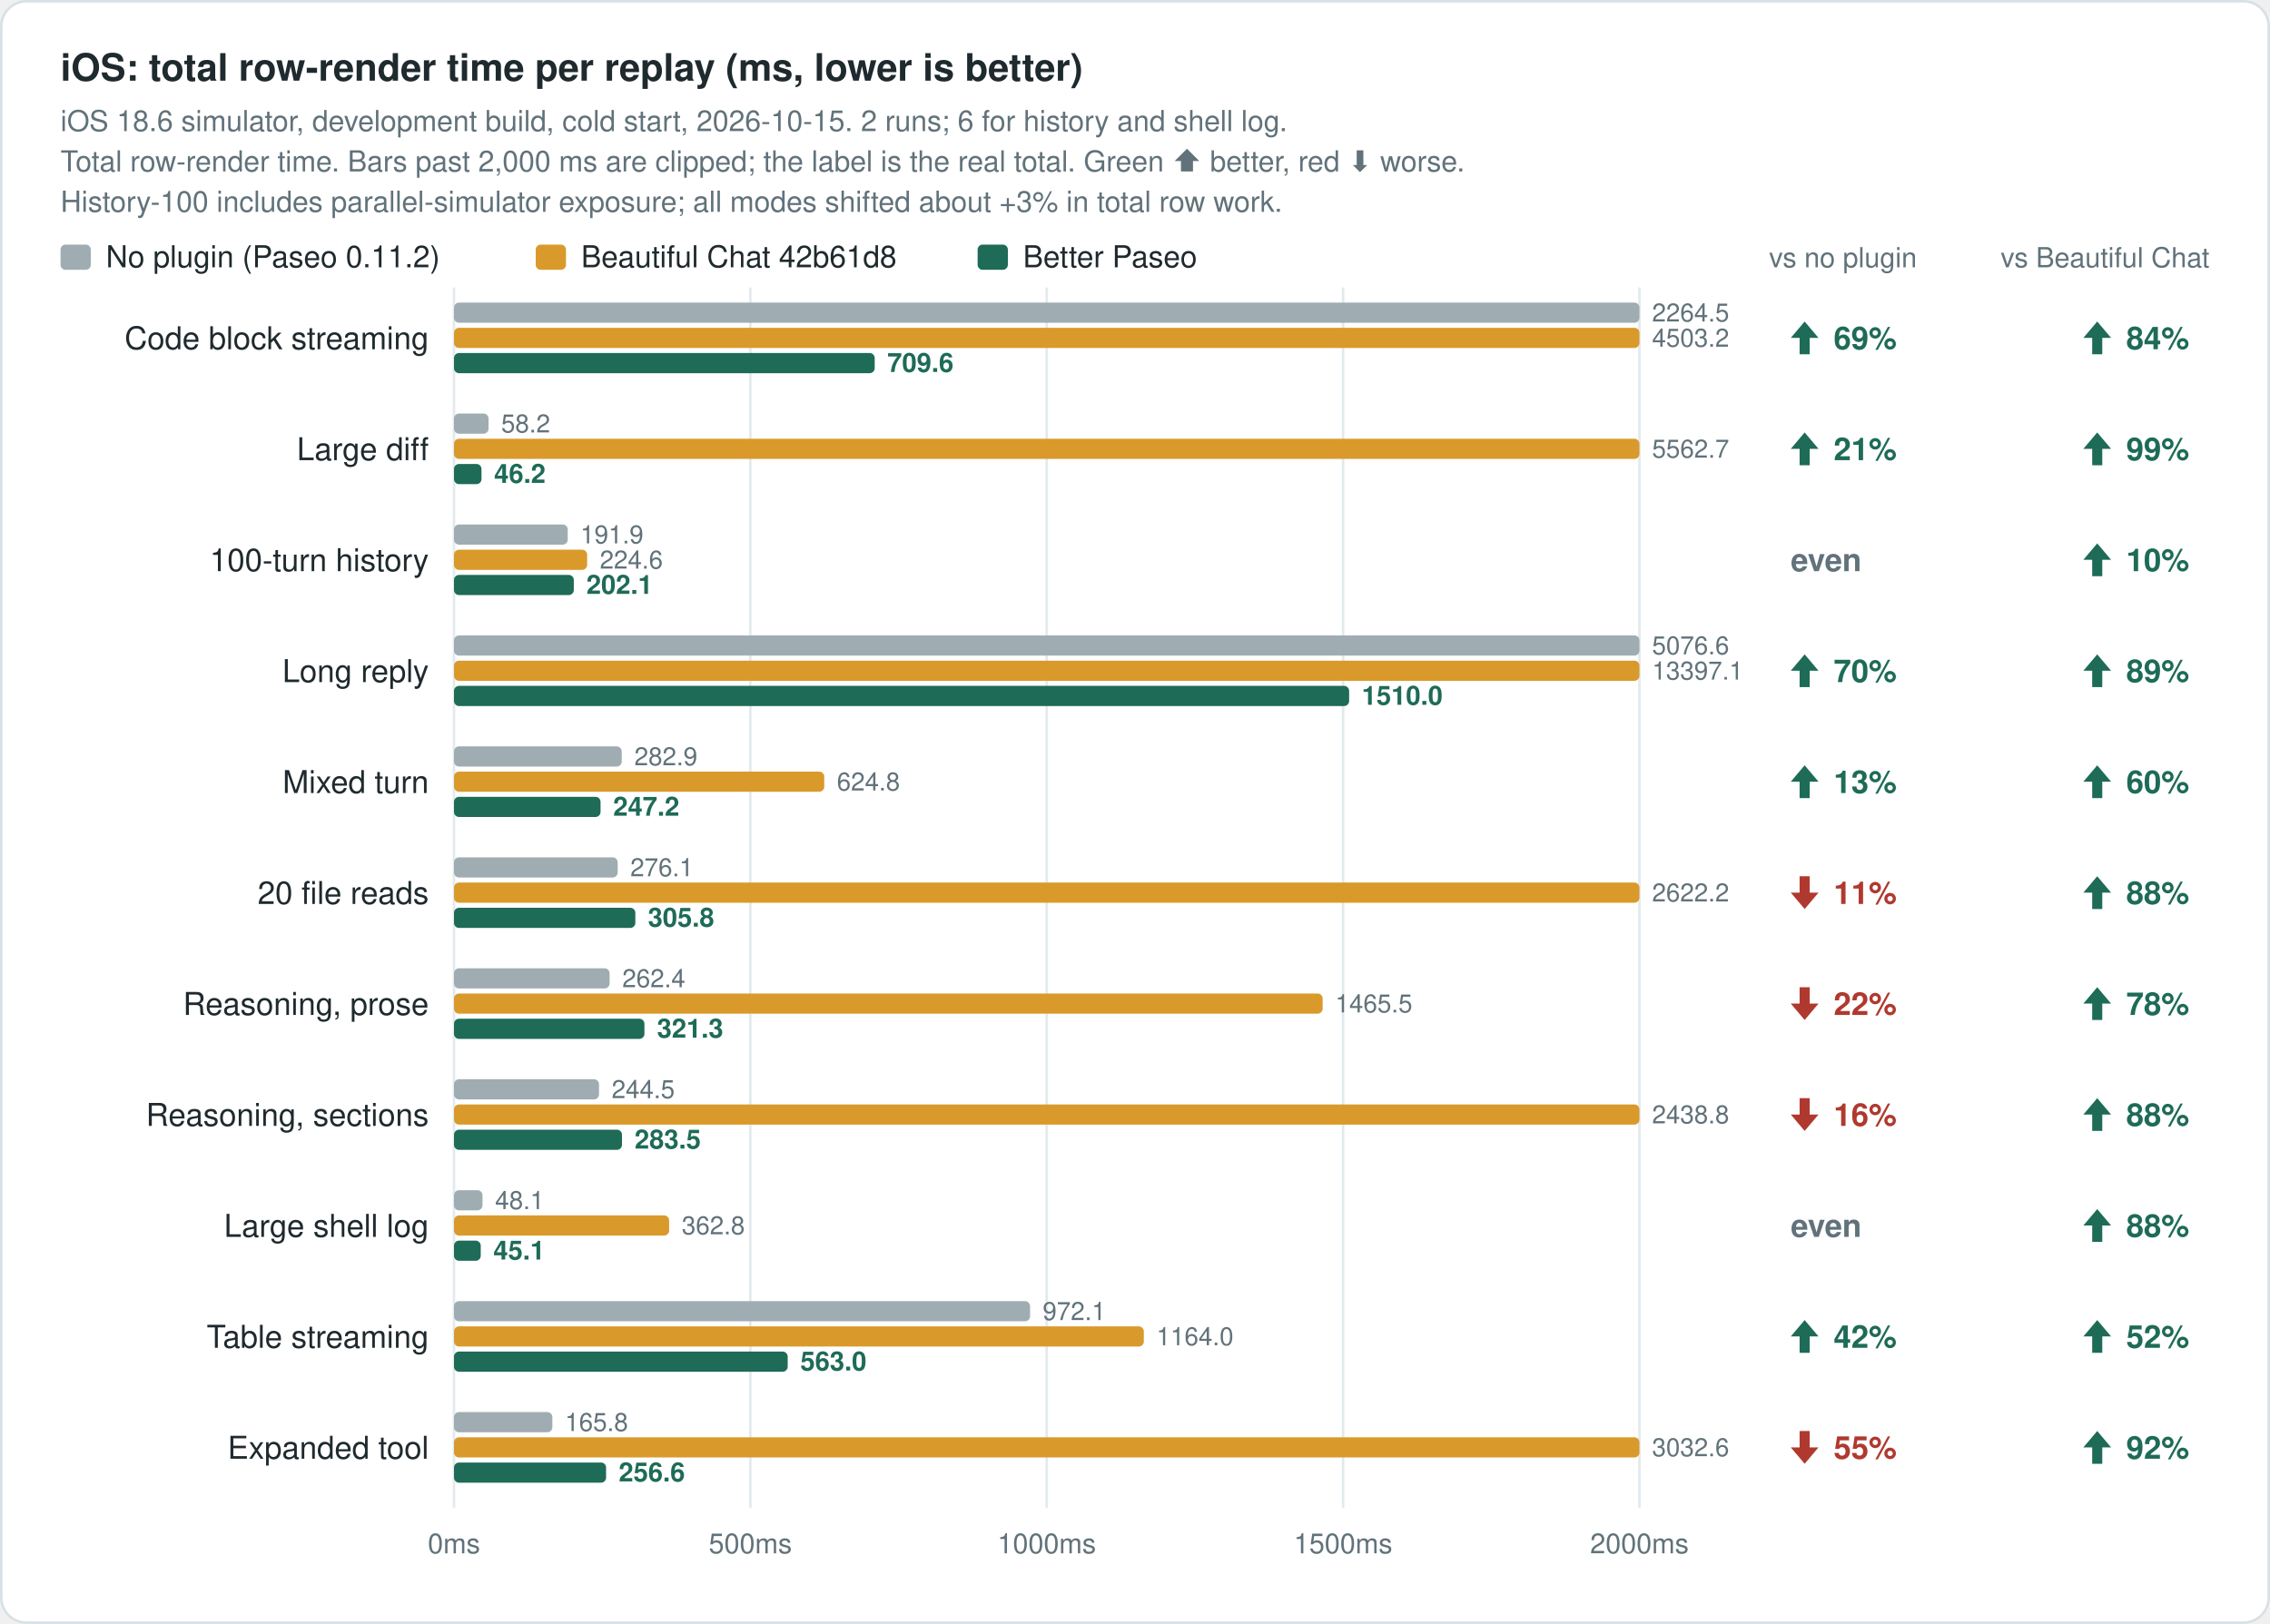
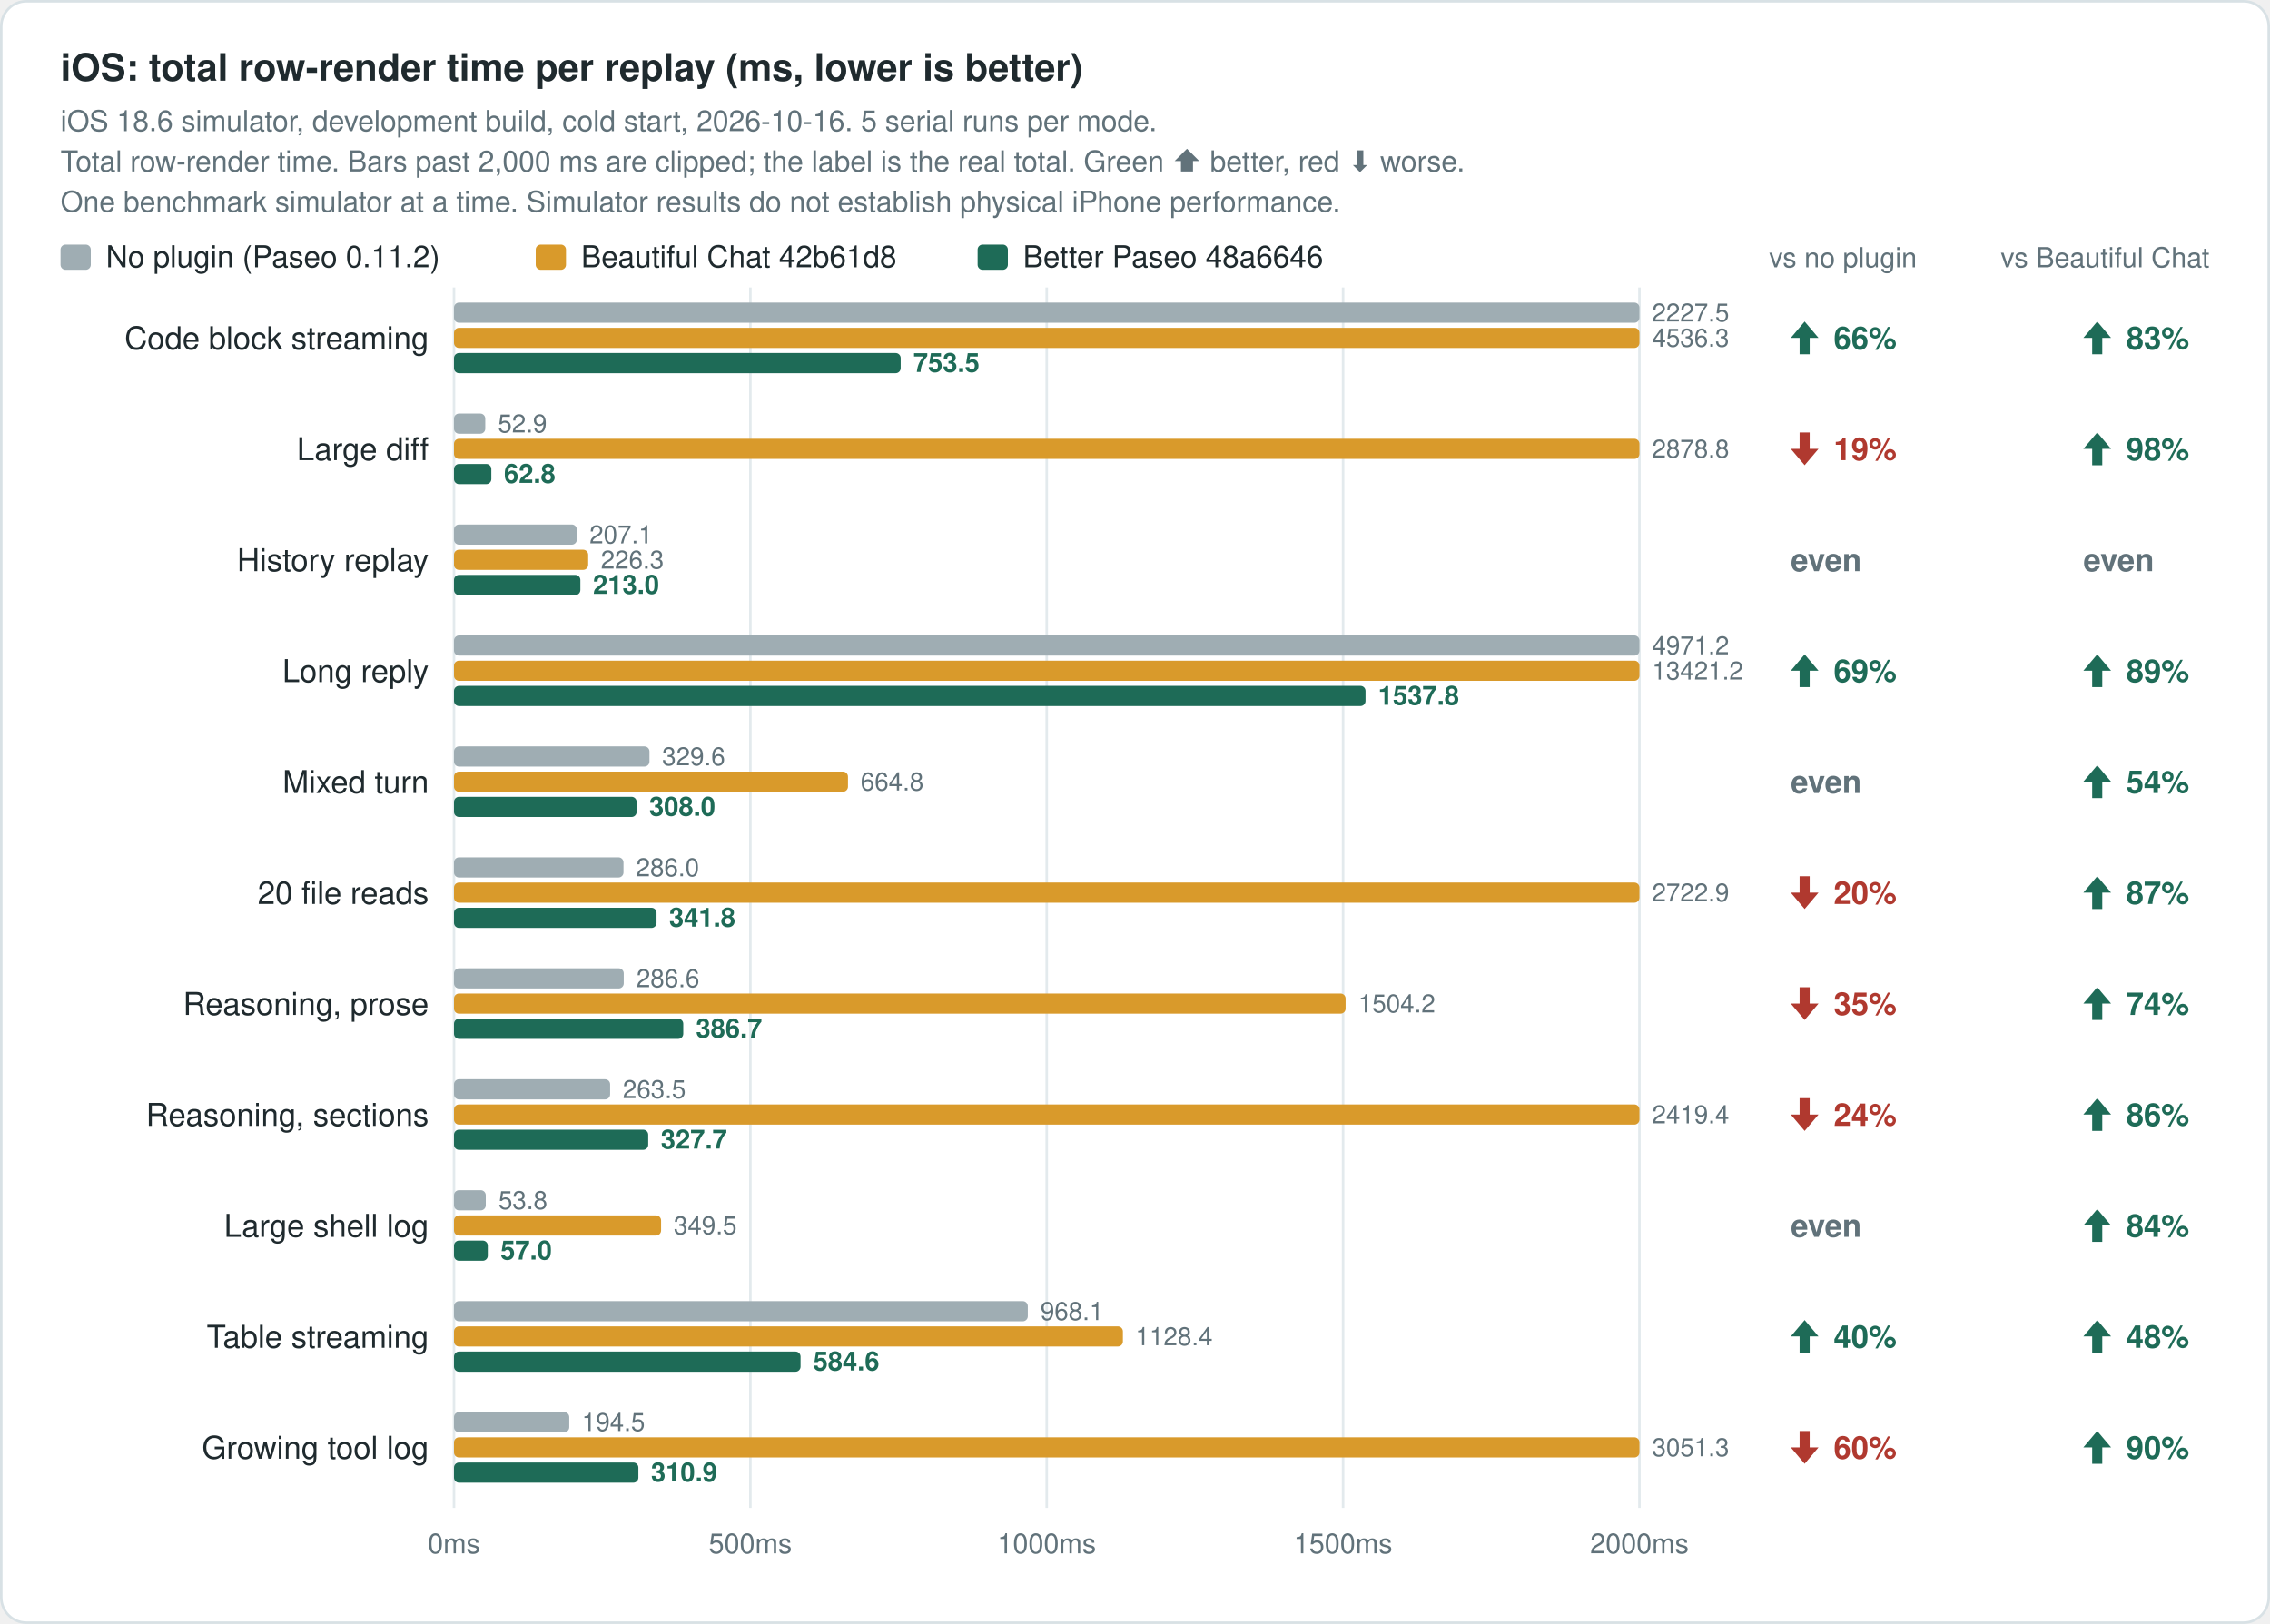
<svg xmlns="http://www.w3.org/2000/svg" viewBox="0 0 900 644" width="900" height="644" role="img">
  <rect x="0.5" y="0.5" width="899" height="643" rx="10" fill="#ffffff" stroke="#d8e1e5" />
  <text x="24.0" y="32.0" text-anchor="start" fill="#1f2a2e" font-size="15" font-weight="600" font-family="-apple-system, BlinkMacSystemFont, 'Segoe UI', Helvetica, Arial, sans-serif">iOS: total row-render time per replay (ms, lower is better)</text>
-   <text x="24.0" y="52.0" text-anchor="start" fill="#61727a" font-size="11.5" font-weight="400" font-family="-apple-system, BlinkMacSystemFont, 'Segoe UI', Helvetica, Arial, sans-serif">iOS 18.6 simulator, development build, cold start, 2026-10-15. 2 runs; 6 for history and shell log.</text>
+   <text x="24.0" y="52.0" text-anchor="start" fill="#61727a" font-size="11.5" font-weight="400" font-family="-apple-system, BlinkMacSystemFont, 'Segoe UI', Helvetica, Arial, sans-serif">iOS 18.6 simulator, development build, cold start, 2026-10-16. 5 serial runs per mode.</text>
  <text x="24.0" y="68.0" text-anchor="start" fill="#61727a" font-size="11.5" font-weight="400" font-family="-apple-system, BlinkMacSystemFont, 'Segoe UI', Helvetica, Arial, sans-serif">Total row-render time. Bars past 2,000 ms are clipped; the label is the real total. Green ⬆ better, red ⬇ worse.</text>
-   <text x="24.0" y="84.0" text-anchor="start" fill="#61727a" font-size="11.5" font-weight="400" font-family="-apple-system, BlinkMacSystemFont, 'Segoe UI', Helvetica, Arial, sans-serif">History-100 includes parallel-simulator exposure; all modes shifted about +3% in total row work.</text>
+   <text x="24.0" y="84.0" text-anchor="start" fill="#61727a" font-size="11.5" font-weight="400" font-family="-apple-system, BlinkMacSystemFont, 'Segoe UI', Helvetica, Arial, sans-serif">One benchmark simulator at a time. Simulator results do not establish physical iPhone performance.</text>
  <rect x="24.0" y="97.0" width="12.0" height="10" rx="2" fill="#9fadb3" />
  <text x="42.0" y="106.0" text-anchor="start" fill="#1f2a2e" font-size="12" font-weight="400" font-family="-apple-system, BlinkMacSystemFont, 'Segoe UI', Helvetica, Arial, sans-serif">No plugin (Paseo 0.11.2)</text>
  <rect x="212.4" y="97.0" width="12.0" height="10" rx="2" fill="#d99a2b" />
  <text x="230.4" y="106.0" text-anchor="start" fill="#1f2a2e" font-size="12" font-weight="400" font-family="-apple-system, BlinkMacSystemFont, 'Segoe UI', Helvetica, Arial, sans-serif">Beautiful Chat 42b61d8</text>
  <rect x="387.6" y="97.0" width="12.0" height="10" rx="2" fill="#1e6b57" />
-   <text x="405.6" y="106.0" text-anchor="start" fill="#1f2a2e" font-size="12" font-weight="400" font-family="-apple-system, BlinkMacSystemFont, 'Segoe UI', Helvetica, Arial, sans-serif">Better Paseo</text>
+   <text x="405.6" y="106.0" text-anchor="start" fill="#1f2a2e" font-size="12" font-weight="400" font-family="-apple-system, BlinkMacSystemFont, 'Segoe UI', Helvetica, Arial, sans-serif">Better Paseo 48a6646</text>
  <text x="760.0" y="106.0" text-anchor="end" fill="#61727a" font-size="11" font-weight="400" font-family="-apple-system, BlinkMacSystemFont, 'Segoe UI', Helvetica, Arial, sans-serif">vs no plugin</text>
  <text x="876.0" y="106.0" text-anchor="end" fill="#61727a" font-size="11" font-weight="400" font-family="-apple-system, BlinkMacSystemFont, 'Segoe UI', Helvetica, Arial, sans-serif">vs Beautiful Chat</text>
  <line x1="180.0" y1="114" x2="180.0" y2="598" stroke="#e3eaed" stroke-width="1" />
  <text x="180.0" y="616.0" text-anchor="middle" fill="#61727a" font-size="11" font-weight="400" font-family="-apple-system, BlinkMacSystemFont, 'Segoe UI', Helvetica, Arial, sans-serif">0ms</text>
  <line x1="297.5" y1="114" x2="297.5" y2="598" stroke="#e3eaed" stroke-width="1" />
  <text x="297.5" y="616.0" text-anchor="middle" fill="#61727a" font-size="11" font-weight="400" font-family="-apple-system, BlinkMacSystemFont, 'Segoe UI', Helvetica, Arial, sans-serif">500ms</text>
  <line x1="415.0" y1="114" x2="415.0" y2="598" stroke="#e3eaed" stroke-width="1" />
  <text x="415.0" y="616.0" text-anchor="middle" fill="#61727a" font-size="11" font-weight="400" font-family="-apple-system, BlinkMacSystemFont, 'Segoe UI', Helvetica, Arial, sans-serif">1000ms</text>
  <line x1="532.5" y1="114" x2="532.5" y2="598" stroke="#e3eaed" stroke-width="1" />
  <text x="532.5" y="616.0" text-anchor="middle" fill="#61727a" font-size="11" font-weight="400" font-family="-apple-system, BlinkMacSystemFont, 'Segoe UI', Helvetica, Arial, sans-serif">1500ms</text>
  <line x1="650.0" y1="114" x2="650.0" y2="598" stroke="#e3eaed" stroke-width="1" />
  <text x="650.0" y="616.0" text-anchor="middle" fill="#61727a" font-size="11" font-weight="400" font-family="-apple-system, BlinkMacSystemFont, 'Segoe UI', Helvetica, Arial, sans-serif">2000ms</text>
  <text x="170.0" y="138.5" text-anchor="end" fill="#1f2a2e" font-size="12.5" font-weight="400" font-family="-apple-system, BlinkMacSystemFont, 'Segoe UI', Helvetica, Arial, sans-serif">Code block streaming</text>
  <rect x="180.0" y="120.0" width="470.0" height="8" rx="2" fill="#9fadb3" />
-   <text x="655.0" y="127.5" text-anchor="start" fill="#61727a" font-size="10" font-weight="400" font-family="-apple-system, BlinkMacSystemFont, 'Segoe UI', Helvetica, Arial, sans-serif">2264.5</text>
+   <text x="655.0" y="127.5" text-anchor="start" fill="#61727a" font-size="10" font-weight="400" font-family="-apple-system, BlinkMacSystemFont, 'Segoe UI', Helvetica, Arial, sans-serif">2227.5</text>
  <rect x="180.0" y="130.0" width="470.0" height="8" rx="2" fill="#d99a2b" />
-   <text x="655.0" y="137.5" text-anchor="start" fill="#61727a" font-size="10" font-weight="400" font-family="-apple-system, BlinkMacSystemFont, 'Segoe UI', Helvetica, Arial, sans-serif">4503.2</text>
-   <rect x="180.0" y="140.0" width="166.8" height="8" rx="2" fill="#1e6b57" />
-   <text x="351.8" y="147.5" text-anchor="start" fill="#1e6b57" font-size="10.5" font-weight="600" font-family="-apple-system, BlinkMacSystemFont, 'Segoe UI', Helvetica, Arial, sans-serif">709.6</text>
+   <text x="655.0" y="137.5" text-anchor="start" fill="#61727a" font-size="10" font-weight="400" font-family="-apple-system, BlinkMacSystemFont, 'Segoe UI', Helvetica, Arial, sans-serif">4536.3</text>
+   <rect x="180.0" y="140.0" width="177.1" height="8" rx="2" fill="#1e6b57" />
+   <text x="362.1" y="147.5" text-anchor="start" fill="#1e6b57" font-size="10.5" font-weight="600" font-family="-apple-system, BlinkMacSystemFont, 'Segoe UI', Helvetica, Arial, sans-serif">753.5</text>
  <path fill="#1e6b57" d="M715.5,127.5 L721.0,134.0 L717.5,134.0 L717.5,140.5 L713.5,140.5 L713.5,134.0 L710.0,134.0 Z" />
-   <text x="727.0" y="138.5" text-anchor="start" fill="#1e6b57" font-size="12.5" font-weight="600" font-family="-apple-system, BlinkMacSystemFont, 'Segoe UI', Helvetica, Arial, sans-serif">69%</text>
+   <text x="727.0" y="138.5" text-anchor="start" fill="#1e6b57" font-size="12.5" font-weight="600" font-family="-apple-system, BlinkMacSystemFont, 'Segoe UI', Helvetica, Arial, sans-serif">66%</text>
  <path fill="#1e6b57" d="M831.5,127.5 L837.0,134.0 L833.5,134.0 L833.5,140.5 L829.5,140.5 L829.5,134.0 L826.0,134.0 Z" />
-   <text x="843.0" y="138.5" text-anchor="start" fill="#1e6b57" font-size="12.5" font-weight="600" font-family="-apple-system, BlinkMacSystemFont, 'Segoe UI', Helvetica, Arial, sans-serif">84%</text>
+   <text x="843.0" y="138.5" text-anchor="start" fill="#1e6b57" font-size="12.5" font-weight="600" font-family="-apple-system, BlinkMacSystemFont, 'Segoe UI', Helvetica, Arial, sans-serif">83%</text>
  <text x="170.0" y="182.5" text-anchor="end" fill="#1f2a2e" font-size="12.5" font-weight="400" font-family="-apple-system, BlinkMacSystemFont, 'Segoe UI', Helvetica, Arial, sans-serif">Large diff</text>
-   <rect x="180.0" y="164.0" width="13.7" height="8" rx="2" fill="#9fadb3" />
-   <text x="198.7" y="171.5" text-anchor="start" fill="#61727a" font-size="10" font-weight="400" font-family="-apple-system, BlinkMacSystemFont, 'Segoe UI', Helvetica, Arial, sans-serif">58.2</text>
+   <rect x="180.0" y="164.0" width="12.4" height="8" rx="2" fill="#9fadb3" />
+   <text x="197.4" y="171.5" text-anchor="start" fill="#61727a" font-size="10" font-weight="400" font-family="-apple-system, BlinkMacSystemFont, 'Segoe UI', Helvetica, Arial, sans-serif">52.9</text>
  <rect x="180.0" y="174.0" width="470.0" height="8" rx="2" fill="#d99a2b" />
-   <text x="655.0" y="181.5" text-anchor="start" fill="#61727a" font-size="10" font-weight="400" font-family="-apple-system, BlinkMacSystemFont, 'Segoe UI', Helvetica, Arial, sans-serif">5562.7</text>
-   <rect x="180.0" y="184.0" width="10.9" height="8" rx="2" fill="#1e6b57" />
-   <text x="195.9" y="191.5" text-anchor="start" fill="#1e6b57" font-size="10.5" font-weight="600" font-family="-apple-system, BlinkMacSystemFont, 'Segoe UI', Helvetica, Arial, sans-serif">46.2</text>
-   <path fill="#1e6b57" d="M715.5,171.5 L721.0,178.0 L717.5,178.0 L717.5,184.5 L713.5,184.5 L713.5,178.0 L710.0,178.0 Z" />
-   <text x="727.0" y="182.5" text-anchor="start" fill="#1e6b57" font-size="12.5" font-weight="600" font-family="-apple-system, BlinkMacSystemFont, 'Segoe UI', Helvetica, Arial, sans-serif">21%</text>
+   <text x="655.0" y="181.5" text-anchor="start" fill="#61727a" font-size="10" font-weight="400" font-family="-apple-system, BlinkMacSystemFont, 'Segoe UI', Helvetica, Arial, sans-serif">2878.8</text>
+   <rect x="180.0" y="184.0" width="14.8" height="8" rx="2" fill="#1e6b57" />
+   <text x="199.8" y="191.5" text-anchor="start" fill="#1e6b57" font-size="10.5" font-weight="600" font-family="-apple-system, BlinkMacSystemFont, 'Segoe UI', Helvetica, Arial, sans-serif">62.8</text>
+   <path fill="#b0392f" d="M715.5,184.5 L721.0,178.0 L717.5,178.0 L717.5,171.5 L713.5,171.5 L713.5,178.0 L710.0,178.0 Z" />
+   <text x="727.0" y="182.5" text-anchor="start" fill="#b0392f" font-size="12.5" font-weight="600" font-family="-apple-system, BlinkMacSystemFont, 'Segoe UI', Helvetica, Arial, sans-serif">19%</text>
  <path fill="#1e6b57" d="M831.5,171.5 L837.0,178.0 L833.5,178.0 L833.5,184.5 L829.5,184.5 L829.5,178.0 L826.0,178.0 Z" />
-   <text x="843.0" y="182.5" text-anchor="start" fill="#1e6b57" font-size="12.5" font-weight="600" font-family="-apple-system, BlinkMacSystemFont, 'Segoe UI', Helvetica, Arial, sans-serif">99%</text>
-   <text x="170.0" y="226.5" text-anchor="end" fill="#1f2a2e" font-size="12.5" font-weight="400" font-family="-apple-system, BlinkMacSystemFont, 'Segoe UI', Helvetica, Arial, sans-serif">100-turn history</text>
-   <rect x="180.0" y="208.0" width="45.1" height="8" rx="2" fill="#9fadb3" />
-   <text x="230.1" y="215.5" text-anchor="start" fill="#61727a" font-size="10" font-weight="400" font-family="-apple-system, BlinkMacSystemFont, 'Segoe UI', Helvetica, Arial, sans-serif">191.9</text>
-   <rect x="180.0" y="218.0" width="52.8" height="8" rx="2" fill="#d99a2b" />
-   <text x="237.8" y="225.5" text-anchor="start" fill="#61727a" font-size="10" font-weight="400" font-family="-apple-system, BlinkMacSystemFont, 'Segoe UI', Helvetica, Arial, sans-serif">224.6</text>
-   <rect x="180.0" y="228.0" width="47.5" height="8" rx="2" fill="#1e6b57" />
-   <text x="232.5" y="235.5" text-anchor="start" fill="#1e6b57" font-size="10.5" font-weight="600" font-family="-apple-system, BlinkMacSystemFont, 'Segoe UI', Helvetica, Arial, sans-serif">202.1</text>
+   <text x="843.0" y="182.5" text-anchor="start" fill="#1e6b57" font-size="12.5" font-weight="600" font-family="-apple-system, BlinkMacSystemFont, 'Segoe UI', Helvetica, Arial, sans-serif">98%</text>
+   <text x="170.0" y="226.5" text-anchor="end" fill="#1f2a2e" font-size="12.5" font-weight="400" font-family="-apple-system, BlinkMacSystemFont, 'Segoe UI', Helvetica, Arial, sans-serif">History replay</text>
+   <rect x="180.0" y="208.0" width="48.7" height="8" rx="2" fill="#9fadb3" />
+   <text x="233.7" y="215.5" text-anchor="start" fill="#61727a" font-size="10" font-weight="400" font-family="-apple-system, BlinkMacSystemFont, 'Segoe UI', Helvetica, Arial, sans-serif">207.1</text>
+   <rect x="180.0" y="218.0" width="53.2" height="8" rx="2" fill="#d99a2b" />
+   <text x="238.2" y="225.5" text-anchor="start" fill="#61727a" font-size="10" font-weight="400" font-family="-apple-system, BlinkMacSystemFont, 'Segoe UI', Helvetica, Arial, sans-serif">226.3</text>
+   <rect x="180.0" y="228.0" width="50.1" height="8" rx="2" fill="#1e6b57" />
+   <text x="235.1" y="235.5" text-anchor="start" fill="#1e6b57" font-size="10.5" font-weight="600" font-family="-apple-system, BlinkMacSystemFont, 'Segoe UI', Helvetica, Arial, sans-serif">213.0</text>
  <text x="710.0" y="226.5" text-anchor="start" fill="#61727a" font-size="12.5" font-weight="600" font-family="-apple-system, BlinkMacSystemFont, 'Segoe UI', Helvetica, Arial, sans-serif">even</text>
-   <path fill="#1e6b57" d="M831.5,215.5 L837.0,222.0 L833.5,222.0 L833.5,228.5 L829.5,228.5 L829.5,222.0 L826.0,222.0 Z" />
-   <text x="843.0" y="226.5" text-anchor="start" fill="#1e6b57" font-size="12.5" font-weight="600" font-family="-apple-system, BlinkMacSystemFont, 'Segoe UI', Helvetica, Arial, sans-serif">10%</text>
+   <text x="826.0" y="226.5" text-anchor="start" fill="#61727a" font-size="12.5" font-weight="600" font-family="-apple-system, BlinkMacSystemFont, 'Segoe UI', Helvetica, Arial, sans-serif">even</text>
  <text x="170.0" y="270.5" text-anchor="end" fill="#1f2a2e" font-size="12.5" font-weight="400" font-family="-apple-system, BlinkMacSystemFont, 'Segoe UI', Helvetica, Arial, sans-serif">Long reply</text>
  <rect x="180.0" y="252.0" width="470.0" height="8" rx="2" fill="#9fadb3" />
-   <text x="655.0" y="259.5" text-anchor="start" fill="#61727a" font-size="10" font-weight="400" font-family="-apple-system, BlinkMacSystemFont, 'Segoe UI', Helvetica, Arial, sans-serif">5076.6</text>
+   <text x="655.0" y="259.5" text-anchor="start" fill="#61727a" font-size="10" font-weight="400" font-family="-apple-system, BlinkMacSystemFont, 'Segoe UI', Helvetica, Arial, sans-serif">4971.2</text>
  <rect x="180.0" y="262.0" width="470.0" height="8" rx="2" fill="#d99a2b" />
-   <text x="655.0" y="269.5" text-anchor="start" fill="#61727a" font-size="10" font-weight="400" font-family="-apple-system, BlinkMacSystemFont, 'Segoe UI', Helvetica, Arial, sans-serif">13397.1</text>
-   <rect x="180.0" y="272.0" width="354.9" height="8" rx="2" fill="#1e6b57" />
-   <text x="539.9" y="279.5" text-anchor="start" fill="#1e6b57" font-size="10.5" font-weight="600" font-family="-apple-system, BlinkMacSystemFont, 'Segoe UI', Helvetica, Arial, sans-serif">1510.0</text>
+   <text x="655.0" y="269.5" text-anchor="start" fill="#61727a" font-size="10" font-weight="400" font-family="-apple-system, BlinkMacSystemFont, 'Segoe UI', Helvetica, Arial, sans-serif">13421.2</text>
+   <rect x="180.0" y="272.0" width="361.4" height="8" rx="2" fill="#1e6b57" />
+   <text x="546.4" y="279.5" text-anchor="start" fill="#1e6b57" font-size="10.5" font-weight="600" font-family="-apple-system, BlinkMacSystemFont, 'Segoe UI', Helvetica, Arial, sans-serif">1537.8</text>
  <path fill="#1e6b57" d="M715.5,259.5 L721.0,266.0 L717.5,266.0 L717.5,272.5 L713.5,272.5 L713.5,266.0 L710.0,266.0 Z" />
-   <text x="727.0" y="270.5" text-anchor="start" fill="#1e6b57" font-size="12.5" font-weight="600" font-family="-apple-system, BlinkMacSystemFont, 'Segoe UI', Helvetica, Arial, sans-serif">70%</text>
+   <text x="727.0" y="270.5" text-anchor="start" fill="#1e6b57" font-size="12.5" font-weight="600" font-family="-apple-system, BlinkMacSystemFont, 'Segoe UI', Helvetica, Arial, sans-serif">69%</text>
  <path fill="#1e6b57" d="M831.5,259.5 L837.0,266.0 L833.5,266.0 L833.5,272.5 L829.5,272.5 L829.5,266.0 L826.0,266.0 Z" />
  <text x="843.0" y="270.5" text-anchor="start" fill="#1e6b57" font-size="12.5" font-weight="600" font-family="-apple-system, BlinkMacSystemFont, 'Segoe UI', Helvetica, Arial, sans-serif">89%</text>
  <text x="170.0" y="314.5" text-anchor="end" fill="#1f2a2e" font-size="12.5" font-weight="400" font-family="-apple-system, BlinkMacSystemFont, 'Segoe UI', Helvetica, Arial, sans-serif">Mixed turn</text>
-   <rect x="180.0" y="296.0" width="66.5" height="8" rx="2" fill="#9fadb3" />
-   <text x="251.5" y="303.5" text-anchor="start" fill="#61727a" font-size="10" font-weight="400" font-family="-apple-system, BlinkMacSystemFont, 'Segoe UI', Helvetica, Arial, sans-serif">282.9</text>
-   <rect x="180.0" y="306.0" width="146.8" height="8" rx="2" fill="#d99a2b" />
-   <text x="331.8" y="313.5" text-anchor="start" fill="#61727a" font-size="10" font-weight="400" font-family="-apple-system, BlinkMacSystemFont, 'Segoe UI', Helvetica, Arial, sans-serif">624.8</text>
-   <rect x="180.0" y="316.0" width="58.1" height="8" rx="2" fill="#1e6b57" />
-   <text x="243.1" y="323.5" text-anchor="start" fill="#1e6b57" font-size="10.5" font-weight="600" font-family="-apple-system, BlinkMacSystemFont, 'Segoe UI', Helvetica, Arial, sans-serif">247.2</text>
-   <path fill="#1e6b57" d="M715.5,303.5 L721.0,310.0 L717.5,310.0 L717.5,316.5 L713.5,316.5 L713.5,310.0 L710.0,310.0 Z" />
-   <text x="727.0" y="314.5" text-anchor="start" fill="#1e6b57" font-size="12.5" font-weight="600" font-family="-apple-system, BlinkMacSystemFont, 'Segoe UI', Helvetica, Arial, sans-serif">13%</text>
+   <rect x="180.0" y="296.0" width="77.5" height="8" rx="2" fill="#9fadb3" />
+   <text x="262.5" y="303.5" text-anchor="start" fill="#61727a" font-size="10" font-weight="400" font-family="-apple-system, BlinkMacSystemFont, 'Segoe UI', Helvetica, Arial, sans-serif">329.6</text>
+   <rect x="180.0" y="306.0" width="156.2" height="8" rx="2" fill="#d99a2b" />
+   <text x="341.2" y="313.5" text-anchor="start" fill="#61727a" font-size="10" font-weight="400" font-family="-apple-system, BlinkMacSystemFont, 'Segoe UI', Helvetica, Arial, sans-serif">664.8</text>
+   <rect x="180.0" y="316.0" width="72.4" height="8" rx="2" fill="#1e6b57" />
+   <text x="257.4" y="323.5" text-anchor="start" fill="#1e6b57" font-size="10.5" font-weight="600" font-family="-apple-system, BlinkMacSystemFont, 'Segoe UI', Helvetica, Arial, sans-serif">308.0</text>
+   <text x="710.0" y="314.5" text-anchor="start" fill="#61727a" font-size="12.5" font-weight="600" font-family="-apple-system, BlinkMacSystemFont, 'Segoe UI', Helvetica, Arial, sans-serif">even</text>
  <path fill="#1e6b57" d="M831.5,303.5 L837.0,310.0 L833.5,310.0 L833.5,316.5 L829.5,316.5 L829.5,310.0 L826.0,310.0 Z" />
-   <text x="843.0" y="314.5" text-anchor="start" fill="#1e6b57" font-size="12.5" font-weight="600" font-family="-apple-system, BlinkMacSystemFont, 'Segoe UI', Helvetica, Arial, sans-serif">60%</text>
+   <text x="843.0" y="314.5" text-anchor="start" fill="#1e6b57" font-size="12.5" font-weight="600" font-family="-apple-system, BlinkMacSystemFont, 'Segoe UI', Helvetica, Arial, sans-serif">54%</text>
  <text x="170.0" y="358.5" text-anchor="end" fill="#1f2a2e" font-size="12.5" font-weight="400" font-family="-apple-system, BlinkMacSystemFont, 'Segoe UI', Helvetica, Arial, sans-serif">20 file reads</text>
-   <rect x="180.0" y="340.0" width="64.9" height="8" rx="2" fill="#9fadb3" />
-   <text x="249.9" y="347.5" text-anchor="start" fill="#61727a" font-size="10" font-weight="400" font-family="-apple-system, BlinkMacSystemFont, 'Segoe UI', Helvetica, Arial, sans-serif">276.1</text>
+   <rect x="180.0" y="340.0" width="67.2" height="8" rx="2" fill="#9fadb3" />
+   <text x="252.2" y="347.5" text-anchor="start" fill="#61727a" font-size="10" font-weight="400" font-family="-apple-system, BlinkMacSystemFont, 'Segoe UI', Helvetica, Arial, sans-serif">286.0</text>
  <rect x="180.0" y="350.0" width="470.0" height="8" rx="2" fill="#d99a2b" />
-   <text x="655.0" y="357.5" text-anchor="start" fill="#61727a" font-size="10" font-weight="400" font-family="-apple-system, BlinkMacSystemFont, 'Segoe UI', Helvetica, Arial, sans-serif">2622.2</text>
-   <rect x="180.0" y="360.0" width="71.9" height="8" rx="2" fill="#1e6b57" />
-   <text x="256.9" y="367.5" text-anchor="start" fill="#1e6b57" font-size="10.5" font-weight="600" font-family="-apple-system, BlinkMacSystemFont, 'Segoe UI', Helvetica, Arial, sans-serif">305.8</text>
+   <text x="655.0" y="357.5" text-anchor="start" fill="#61727a" font-size="10" font-weight="400" font-family="-apple-system, BlinkMacSystemFont, 'Segoe UI', Helvetica, Arial, sans-serif">2722.9</text>
+   <rect x="180.0" y="360.0" width="80.3" height="8" rx="2" fill="#1e6b57" />
+   <text x="265.3" y="367.5" text-anchor="start" fill="#1e6b57" font-size="10.5" font-weight="600" font-family="-apple-system, BlinkMacSystemFont, 'Segoe UI', Helvetica, Arial, sans-serif">341.8</text>
  <path fill="#b0392f" d="M715.5,360.5 L721.0,354.0 L717.5,354.0 L717.5,347.5 L713.5,347.5 L713.5,354.0 L710.0,354.0 Z" />
-   <text x="727.0" y="358.5" text-anchor="start" fill="#b0392f" font-size="12.5" font-weight="600" font-family="-apple-system, BlinkMacSystemFont, 'Segoe UI', Helvetica, Arial, sans-serif">11%</text>
+   <text x="727.0" y="358.5" text-anchor="start" fill="#b0392f" font-size="12.5" font-weight="600" font-family="-apple-system, BlinkMacSystemFont, 'Segoe UI', Helvetica, Arial, sans-serif">20%</text>
  <path fill="#1e6b57" d="M831.5,347.5 L837.0,354.0 L833.5,354.0 L833.5,360.5 L829.5,360.5 L829.5,354.0 L826.0,354.0 Z" />
-   <text x="843.0" y="358.5" text-anchor="start" fill="#1e6b57" font-size="12.5" font-weight="600" font-family="-apple-system, BlinkMacSystemFont, 'Segoe UI', Helvetica, Arial, sans-serif">88%</text>
+   <text x="843.0" y="358.5" text-anchor="start" fill="#1e6b57" font-size="12.5" font-weight="600" font-family="-apple-system, BlinkMacSystemFont, 'Segoe UI', Helvetica, Arial, sans-serif">87%</text>
  <text x="170.0" y="402.5" text-anchor="end" fill="#1f2a2e" font-size="12.5" font-weight="400" font-family="-apple-system, BlinkMacSystemFont, 'Segoe UI', Helvetica, Arial, sans-serif">Reasoning, prose</text>
-   <rect x="180.0" y="384.0" width="61.7" height="8" rx="2" fill="#9fadb3" />
-   <text x="246.7" y="391.5" text-anchor="start" fill="#61727a" font-size="10" font-weight="400" font-family="-apple-system, BlinkMacSystemFont, 'Segoe UI', Helvetica, Arial, sans-serif">262.4</text>
-   <rect x="180.0" y="394.0" width="344.4" height="8" rx="2" fill="#d99a2b" />
-   <text x="529.4" y="401.5" text-anchor="start" fill="#61727a" font-size="10" font-weight="400" font-family="-apple-system, BlinkMacSystemFont, 'Segoe UI', Helvetica, Arial, sans-serif">1465.5</text>
-   <rect x="180.0" y="404.0" width="75.5" height="8" rx="2" fill="#1e6b57" />
-   <text x="260.5" y="411.5" text-anchor="start" fill="#1e6b57" font-size="10.5" font-weight="600" font-family="-apple-system, BlinkMacSystemFont, 'Segoe UI', Helvetica, Arial, sans-serif">321.3</text>
+   <rect x="180.0" y="384.0" width="67.3" height="8" rx="2" fill="#9fadb3" />
+   <text x="252.3" y="391.5" text-anchor="start" fill="#61727a" font-size="10" font-weight="400" font-family="-apple-system, BlinkMacSystemFont, 'Segoe UI', Helvetica, Arial, sans-serif">286.6</text>
+   <rect x="180.0" y="394.0" width="353.5" height="8" rx="2" fill="#d99a2b" />
+   <text x="538.5" y="401.5" text-anchor="start" fill="#61727a" font-size="10" font-weight="400" font-family="-apple-system, BlinkMacSystemFont, 'Segoe UI', Helvetica, Arial, sans-serif">1504.2</text>
+   <rect x="180.0" y="404.0" width="90.9" height="8" rx="2" fill="#1e6b57" />
+   <text x="275.9" y="411.5" text-anchor="start" fill="#1e6b57" font-size="10.5" font-weight="600" font-family="-apple-system, BlinkMacSystemFont, 'Segoe UI', Helvetica, Arial, sans-serif">386.7</text>
  <path fill="#b0392f" d="M715.5,404.5 L721.0,398.0 L717.5,398.0 L717.5,391.5 L713.5,391.5 L713.5,398.0 L710.0,398.0 Z" />
-   <text x="727.0" y="402.5" text-anchor="start" fill="#b0392f" font-size="12.5" font-weight="600" font-family="-apple-system, BlinkMacSystemFont, 'Segoe UI', Helvetica, Arial, sans-serif">22%</text>
+   <text x="727.0" y="402.5" text-anchor="start" fill="#b0392f" font-size="12.5" font-weight="600" font-family="-apple-system, BlinkMacSystemFont, 'Segoe UI', Helvetica, Arial, sans-serif">35%</text>
  <path fill="#1e6b57" d="M831.5,391.5 L837.0,398.0 L833.5,398.0 L833.5,404.5 L829.5,404.5 L829.5,398.0 L826.0,398.0 Z" />
-   <text x="843.0" y="402.5" text-anchor="start" fill="#1e6b57" font-size="12.5" font-weight="600" font-family="-apple-system, BlinkMacSystemFont, 'Segoe UI', Helvetica, Arial, sans-serif">78%</text>
+   <text x="843.0" y="402.5" text-anchor="start" fill="#1e6b57" font-size="12.5" font-weight="600" font-family="-apple-system, BlinkMacSystemFont, 'Segoe UI', Helvetica, Arial, sans-serif">74%</text>
  <text x="170.0" y="446.5" text-anchor="end" fill="#1f2a2e" font-size="12.5" font-weight="400" font-family="-apple-system, BlinkMacSystemFont, 'Segoe UI', Helvetica, Arial, sans-serif">Reasoning, sections</text>
-   <rect x="180.0" y="428.0" width="57.5" height="8" rx="2" fill="#9fadb3" />
-   <text x="242.5" y="435.5" text-anchor="start" fill="#61727a" font-size="10" font-weight="400" font-family="-apple-system, BlinkMacSystemFont, 'Segoe UI', Helvetica, Arial, sans-serif">244.5</text>
+   <rect x="180.0" y="428.0" width="61.9" height="8" rx="2" fill="#9fadb3" />
+   <text x="246.9" y="435.5" text-anchor="start" fill="#61727a" font-size="10" font-weight="400" font-family="-apple-system, BlinkMacSystemFont, 'Segoe UI', Helvetica, Arial, sans-serif">263.5</text>
  <rect x="180.0" y="438.0" width="470.0" height="8" rx="2" fill="#d99a2b" />
-   <text x="655.0" y="445.5" text-anchor="start" fill="#61727a" font-size="10" font-weight="400" font-family="-apple-system, BlinkMacSystemFont, 'Segoe UI', Helvetica, Arial, sans-serif">2438.8</text>
-   <rect x="180.0" y="448.0" width="66.6" height="8" rx="2" fill="#1e6b57" />
-   <text x="251.6" y="455.5" text-anchor="start" fill="#1e6b57" font-size="10.5" font-weight="600" font-family="-apple-system, BlinkMacSystemFont, 'Segoe UI', Helvetica, Arial, sans-serif">283.5</text>
+   <text x="655.0" y="445.5" text-anchor="start" fill="#61727a" font-size="10" font-weight="400" font-family="-apple-system, BlinkMacSystemFont, 'Segoe UI', Helvetica, Arial, sans-serif">2419.4</text>
+   <rect x="180.0" y="448.0" width="77.0" height="8" rx="2" fill="#1e6b57" />
+   <text x="262.0" y="455.5" text-anchor="start" fill="#1e6b57" font-size="10.5" font-weight="600" font-family="-apple-system, BlinkMacSystemFont, 'Segoe UI', Helvetica, Arial, sans-serif">327.7</text>
  <path fill="#b0392f" d="M715.5,448.5 L721.0,442.0 L717.5,442.0 L717.5,435.5 L713.5,435.5 L713.5,442.0 L710.0,442.0 Z" />
-   <text x="727.0" y="446.5" text-anchor="start" fill="#b0392f" font-size="12.5" font-weight="600" font-family="-apple-system, BlinkMacSystemFont, 'Segoe UI', Helvetica, Arial, sans-serif">16%</text>
+   <text x="727.0" y="446.5" text-anchor="start" fill="#b0392f" font-size="12.5" font-weight="600" font-family="-apple-system, BlinkMacSystemFont, 'Segoe UI', Helvetica, Arial, sans-serif">24%</text>
  <path fill="#1e6b57" d="M831.5,435.5 L837.0,442.0 L833.5,442.0 L833.5,448.5 L829.5,448.5 L829.5,442.0 L826.0,442.0 Z" />
-   <text x="843.0" y="446.5" text-anchor="start" fill="#1e6b57" font-size="12.5" font-weight="600" font-family="-apple-system, BlinkMacSystemFont, 'Segoe UI', Helvetica, Arial, sans-serif">88%</text>
+   <text x="843.0" y="446.5" text-anchor="start" fill="#1e6b57" font-size="12.5" font-weight="600" font-family="-apple-system, BlinkMacSystemFont, 'Segoe UI', Helvetica, Arial, sans-serif">86%</text>
  <text x="170.0" y="490.5" text-anchor="end" fill="#1f2a2e" font-size="12.5" font-weight="400" font-family="-apple-system, BlinkMacSystemFont, 'Segoe UI', Helvetica, Arial, sans-serif">Large shell log</text>
-   <rect x="180.0" y="472.0" width="11.3" height="8" rx="2" fill="#9fadb3" />
-   <text x="196.3" y="479.5" text-anchor="start" fill="#61727a" font-size="10" font-weight="400" font-family="-apple-system, BlinkMacSystemFont, 'Segoe UI', Helvetica, Arial, sans-serif">48.1</text>
-   <rect x="180.0" y="482.0" width="85.3" height="8" rx="2" fill="#d99a2b" />
-   <text x="270.3" y="489.5" text-anchor="start" fill="#61727a" font-size="10" font-weight="400" font-family="-apple-system, BlinkMacSystemFont, 'Segoe UI', Helvetica, Arial, sans-serif">362.8</text>
-   <rect x="180.0" y="492.0" width="10.6" height="8" rx="2" fill="#1e6b57" />
-   <text x="195.6" y="499.5" text-anchor="start" fill="#1e6b57" font-size="10.5" font-weight="600" font-family="-apple-system, BlinkMacSystemFont, 'Segoe UI', Helvetica, Arial, sans-serif">45.1</text>
+   <rect x="180.0" y="472.0" width="12.6" height="8" rx="2" fill="#9fadb3" />
+   <text x="197.6" y="479.5" text-anchor="start" fill="#61727a" font-size="10" font-weight="400" font-family="-apple-system, BlinkMacSystemFont, 'Segoe UI', Helvetica, Arial, sans-serif">53.8</text>
+   <rect x="180.0" y="482.0" width="82.1" height="8" rx="2" fill="#d99a2b" />
+   <text x="267.1" y="489.5" text-anchor="start" fill="#61727a" font-size="10" font-weight="400" font-family="-apple-system, BlinkMacSystemFont, 'Segoe UI', Helvetica, Arial, sans-serif">349.5</text>
+   <rect x="180.0" y="492.0" width="13.4" height="8" rx="2" fill="#1e6b57" />
+   <text x="198.4" y="499.5" text-anchor="start" fill="#1e6b57" font-size="10.5" font-weight="600" font-family="-apple-system, BlinkMacSystemFont, 'Segoe UI', Helvetica, Arial, sans-serif">57.0</text>
  <text x="710.0" y="490.5" text-anchor="start" fill="#61727a" font-size="12.5" font-weight="600" font-family="-apple-system, BlinkMacSystemFont, 'Segoe UI', Helvetica, Arial, sans-serif">even</text>
  <path fill="#1e6b57" d="M831.5,479.5 L837.0,486.0 L833.5,486.0 L833.5,492.5 L829.5,492.5 L829.5,486.0 L826.0,486.0 Z" />
-   <text x="843.0" y="490.5" text-anchor="start" fill="#1e6b57" font-size="12.5" font-weight="600" font-family="-apple-system, BlinkMacSystemFont, 'Segoe UI', Helvetica, Arial, sans-serif">88%</text>
+   <text x="843.0" y="490.5" text-anchor="start" fill="#1e6b57" font-size="12.5" font-weight="600" font-family="-apple-system, BlinkMacSystemFont, 'Segoe UI', Helvetica, Arial, sans-serif">84%</text>
  <text x="170.0" y="534.5" text-anchor="end" fill="#1f2a2e" font-size="12.5" font-weight="400" font-family="-apple-system, BlinkMacSystemFont, 'Segoe UI', Helvetica, Arial, sans-serif">Table streaming</text>
-   <rect x="180.0" y="516.0" width="228.4" height="8" rx="2" fill="#9fadb3" />
-   <text x="413.4" y="523.5" text-anchor="start" fill="#61727a" font-size="10" font-weight="400" font-family="-apple-system, BlinkMacSystemFont, 'Segoe UI', Helvetica, Arial, sans-serif">972.1</text>
-   <rect x="180.0" y="526.0" width="273.5" height="8" rx="2" fill="#d99a2b" />
-   <text x="458.5" y="533.5" text-anchor="start" fill="#61727a" font-size="10" font-weight="400" font-family="-apple-system, BlinkMacSystemFont, 'Segoe UI', Helvetica, Arial, sans-serif">1164.0</text>
-   <rect x="180.0" y="536.0" width="132.3" height="8" rx="2" fill="#1e6b57" />
-   <text x="317.3" y="543.5" text-anchor="start" fill="#1e6b57" font-size="10.5" font-weight="600" font-family="-apple-system, BlinkMacSystemFont, 'Segoe UI', Helvetica, Arial, sans-serif">563.0</text>
+   <rect x="180.0" y="516.0" width="227.5" height="8" rx="2" fill="#9fadb3" />
+   <text x="412.5" y="523.5" text-anchor="start" fill="#61727a" font-size="10" font-weight="400" font-family="-apple-system, BlinkMacSystemFont, 'Segoe UI', Helvetica, Arial, sans-serif">968.1</text>
+   <rect x="180.0" y="526.0" width="265.2" height="8" rx="2" fill="#d99a2b" />
+   <text x="450.2" y="533.5" text-anchor="start" fill="#61727a" font-size="10" font-weight="400" font-family="-apple-system, BlinkMacSystemFont, 'Segoe UI', Helvetica, Arial, sans-serif">1128.4</text>
+   <rect x="180.0" y="536.0" width="137.4" height="8" rx="2" fill="#1e6b57" />
+   <text x="322.4" y="543.5" text-anchor="start" fill="#1e6b57" font-size="10.5" font-weight="600" font-family="-apple-system, BlinkMacSystemFont, 'Segoe UI', Helvetica, Arial, sans-serif">584.6</text>
  <path fill="#1e6b57" d="M715.5,523.5 L721.0,530.0 L717.5,530.0 L717.5,536.5 L713.5,536.5 L713.5,530.0 L710.0,530.0 Z" />
-   <text x="727.0" y="534.5" text-anchor="start" fill="#1e6b57" font-size="12.5" font-weight="600" font-family="-apple-system, BlinkMacSystemFont, 'Segoe UI', Helvetica, Arial, sans-serif">42%</text>
+   <text x="727.0" y="534.5" text-anchor="start" fill="#1e6b57" font-size="12.5" font-weight="600" font-family="-apple-system, BlinkMacSystemFont, 'Segoe UI', Helvetica, Arial, sans-serif">40%</text>
  <path fill="#1e6b57" d="M831.5,523.5 L837.0,530.0 L833.5,530.0 L833.5,536.5 L829.5,536.5 L829.5,530.0 L826.0,530.0 Z" />
-   <text x="843.0" y="534.5" text-anchor="start" fill="#1e6b57" font-size="12.5" font-weight="600" font-family="-apple-system, BlinkMacSystemFont, 'Segoe UI', Helvetica, Arial, sans-serif">52%</text>
-   <text x="170.0" y="578.5" text-anchor="end" fill="#1f2a2e" font-size="12.5" font-weight="400" font-family="-apple-system, BlinkMacSystemFont, 'Segoe UI', Helvetica, Arial, sans-serif">Expanded tool</text>
-   <rect x="180.0" y="560.0" width="39.0" height="8" rx="2" fill="#9fadb3" />
-   <text x="224.0" y="567.5" text-anchor="start" fill="#61727a" font-size="10" font-weight="400" font-family="-apple-system, BlinkMacSystemFont, 'Segoe UI', Helvetica, Arial, sans-serif">165.8</text>
+   <text x="843.0" y="534.5" text-anchor="start" fill="#1e6b57" font-size="12.5" font-weight="600" font-family="-apple-system, BlinkMacSystemFont, 'Segoe UI', Helvetica, Arial, sans-serif">48%</text>
+   <text x="170.0" y="578.5" text-anchor="end" fill="#1f2a2e" font-size="12.5" font-weight="400" font-family="-apple-system, BlinkMacSystemFont, 'Segoe UI', Helvetica, Arial, sans-serif">Growing tool log</text>
+   <rect x="180.0" y="560.0" width="45.7" height="8" rx="2" fill="#9fadb3" />
+   <text x="230.7" y="567.5" text-anchor="start" fill="#61727a" font-size="10" font-weight="400" font-family="-apple-system, BlinkMacSystemFont, 'Segoe UI', Helvetica, Arial, sans-serif">194.5</text>
  <rect x="180.0" y="570.0" width="470.0" height="8" rx="2" fill="#d99a2b" />
-   <text x="655.0" y="577.5" text-anchor="start" fill="#61727a" font-size="10" font-weight="400" font-family="-apple-system, BlinkMacSystemFont, 'Segoe UI', Helvetica, Arial, sans-serif">3032.6</text>
-   <rect x="180.0" y="580.0" width="60.3" height="8" rx="2" fill="#1e6b57" />
-   <text x="245.3" y="587.5" text-anchor="start" fill="#1e6b57" font-size="10.5" font-weight="600" font-family="-apple-system, BlinkMacSystemFont, 'Segoe UI', Helvetica, Arial, sans-serif">256.6</text>
+   <text x="655.0" y="577.5" text-anchor="start" fill="#61727a" font-size="10" font-weight="400" font-family="-apple-system, BlinkMacSystemFont, 'Segoe UI', Helvetica, Arial, sans-serif">3051.3</text>
+   <rect x="180.0" y="580.0" width="73.1" height="8" rx="2" fill="#1e6b57" />
+   <text x="258.1" y="587.5" text-anchor="start" fill="#1e6b57" font-size="10.5" font-weight="600" font-family="-apple-system, BlinkMacSystemFont, 'Segoe UI', Helvetica, Arial, sans-serif">310.9</text>
  <path fill="#b0392f" d="M715.5,580.5 L721.0,574.0 L717.5,574.0 L717.5,567.5 L713.5,567.5 L713.5,574.0 L710.0,574.0 Z" />
-   <text x="727.0" y="578.5" text-anchor="start" fill="#b0392f" font-size="12.5" font-weight="600" font-family="-apple-system, BlinkMacSystemFont, 'Segoe UI', Helvetica, Arial, sans-serif">55%</text>
+   <text x="727.0" y="578.5" text-anchor="start" fill="#b0392f" font-size="12.5" font-weight="600" font-family="-apple-system, BlinkMacSystemFont, 'Segoe UI', Helvetica, Arial, sans-serif">60%</text>
  <path fill="#1e6b57" d="M831.5,567.5 L837.0,574.0 L833.5,574.0 L833.5,580.5 L829.5,580.5 L829.5,574.0 L826.0,574.0 Z" />
-   <text x="843.0" y="578.5" text-anchor="start" fill="#1e6b57" font-size="12.5" font-weight="600" font-family="-apple-system, BlinkMacSystemFont, 'Segoe UI', Helvetica, Arial, sans-serif">92%</text>
+   <text x="843.0" y="578.5" text-anchor="start" fill="#1e6b57" font-size="12.5" font-weight="600" font-family="-apple-system, BlinkMacSystemFont, 'Segoe UI', Helvetica, Arial, sans-serif">90%</text>
</svg>
